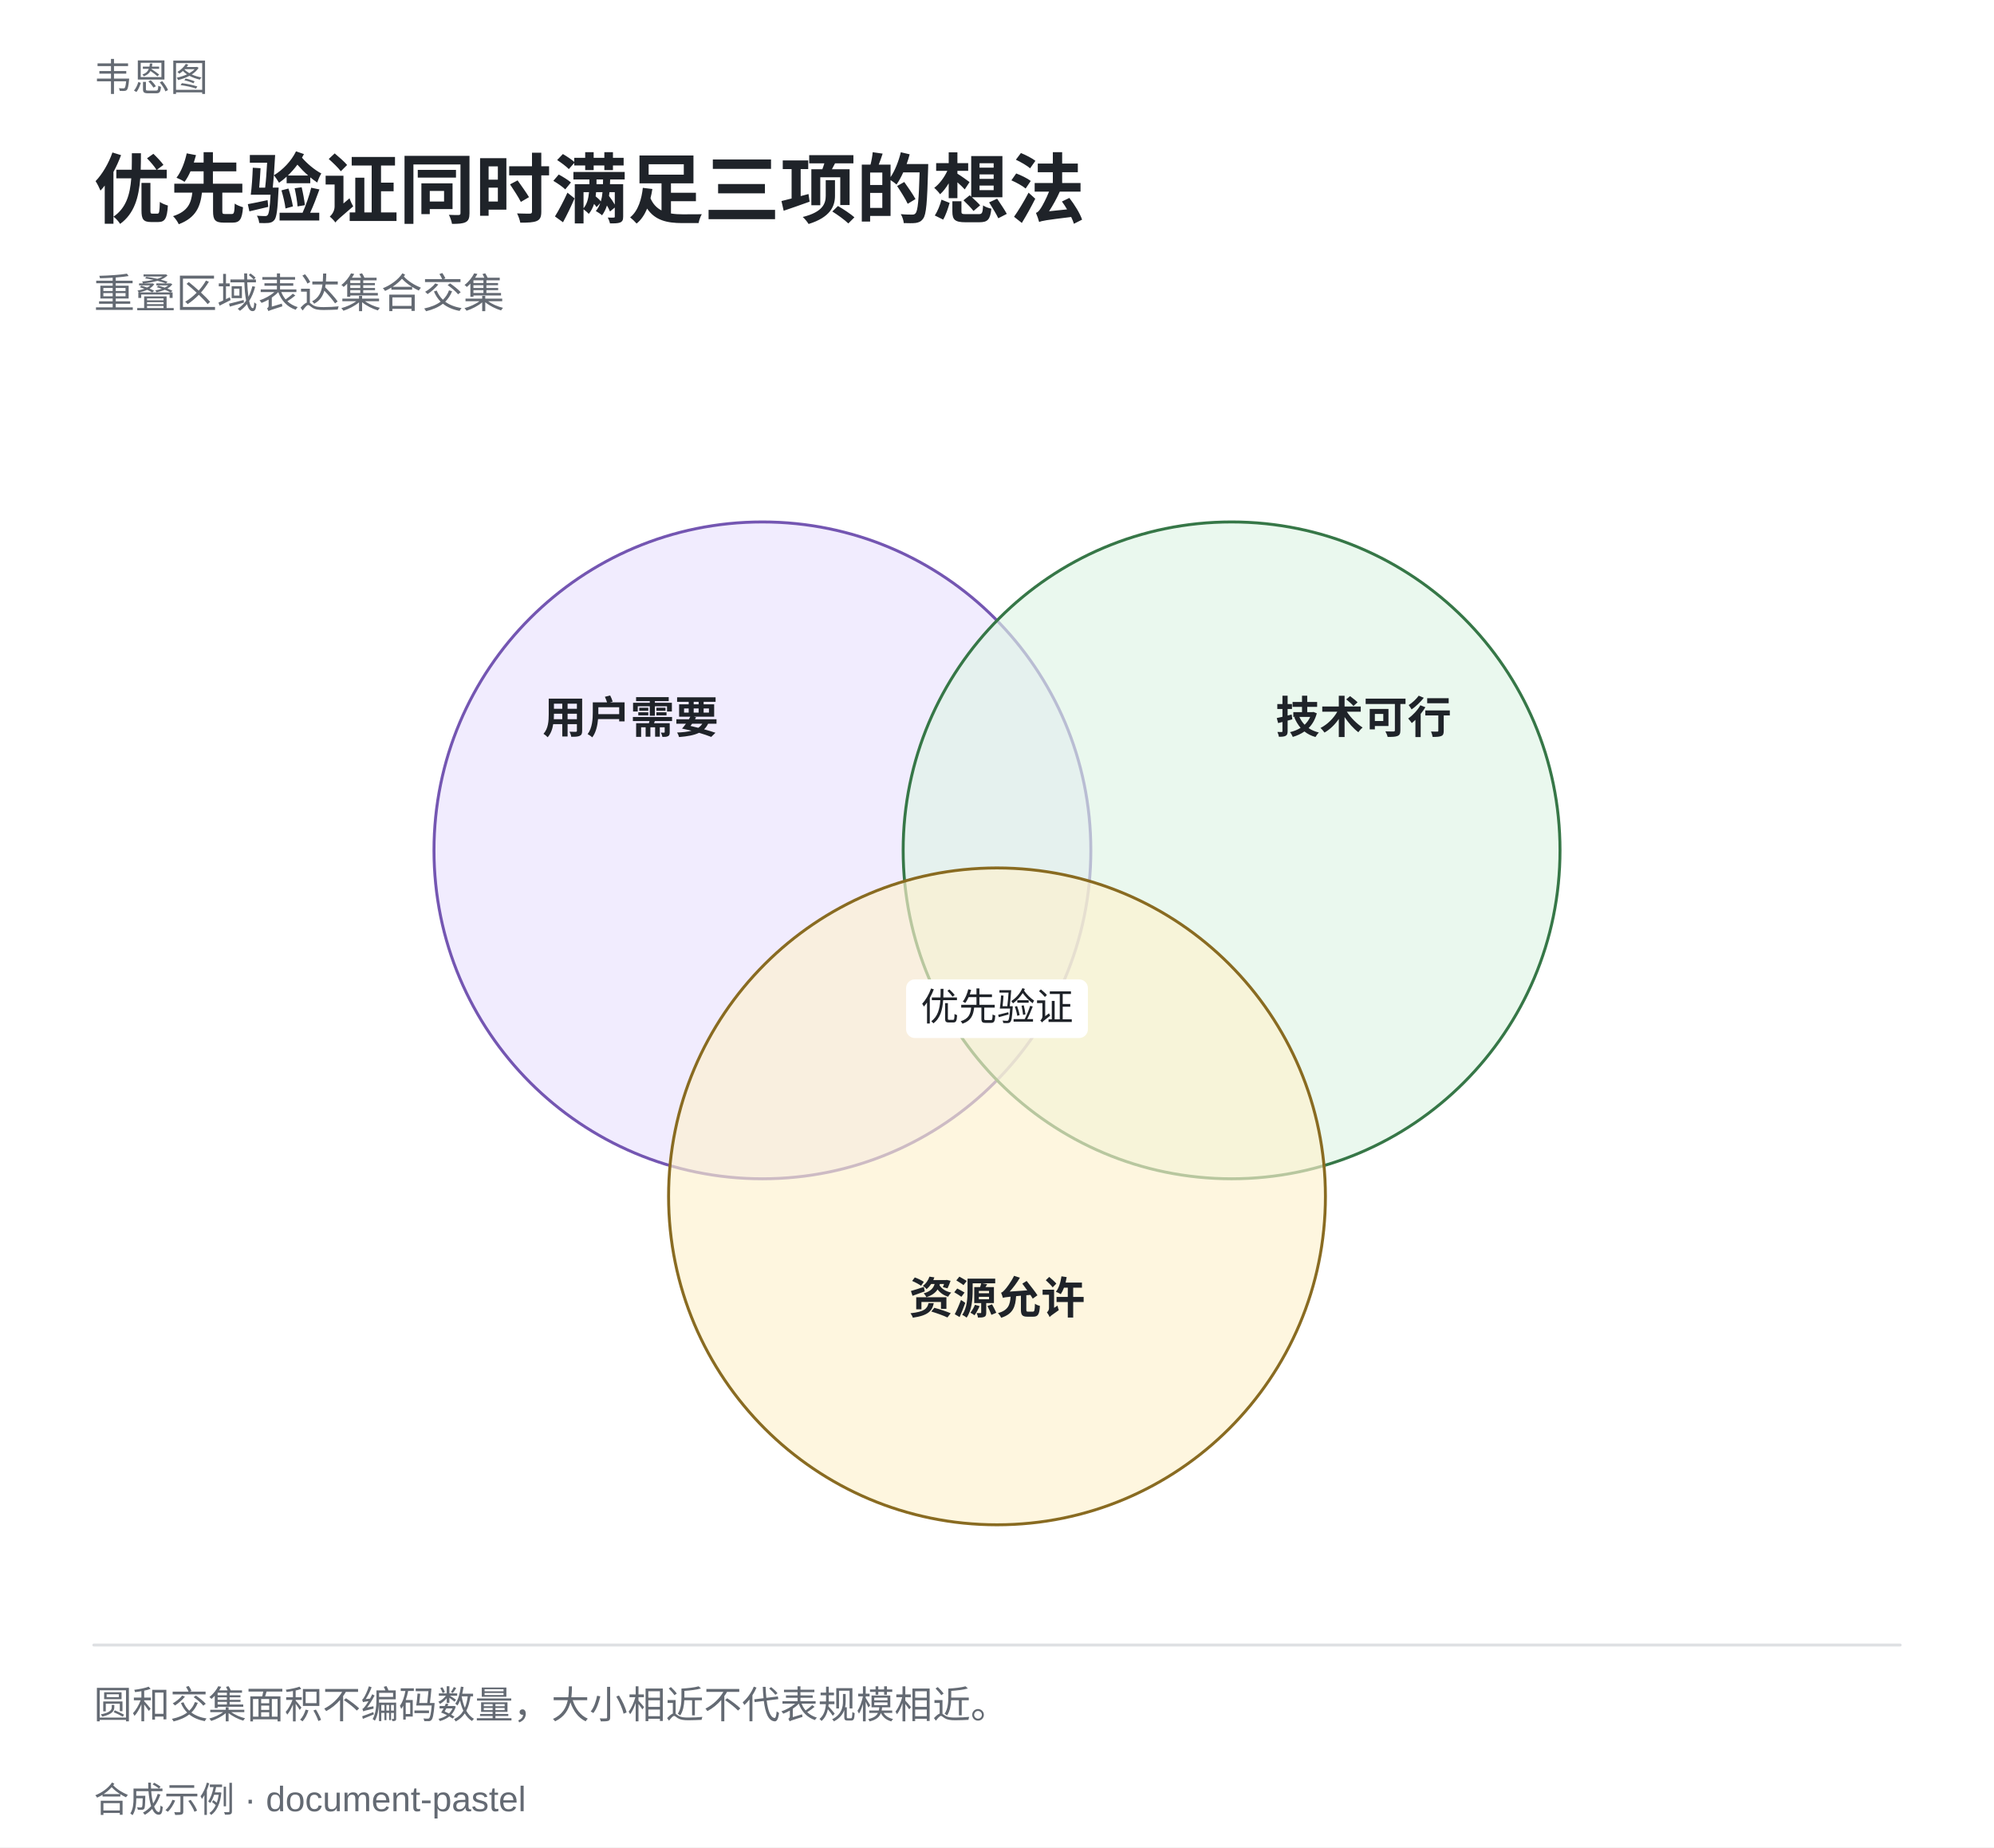
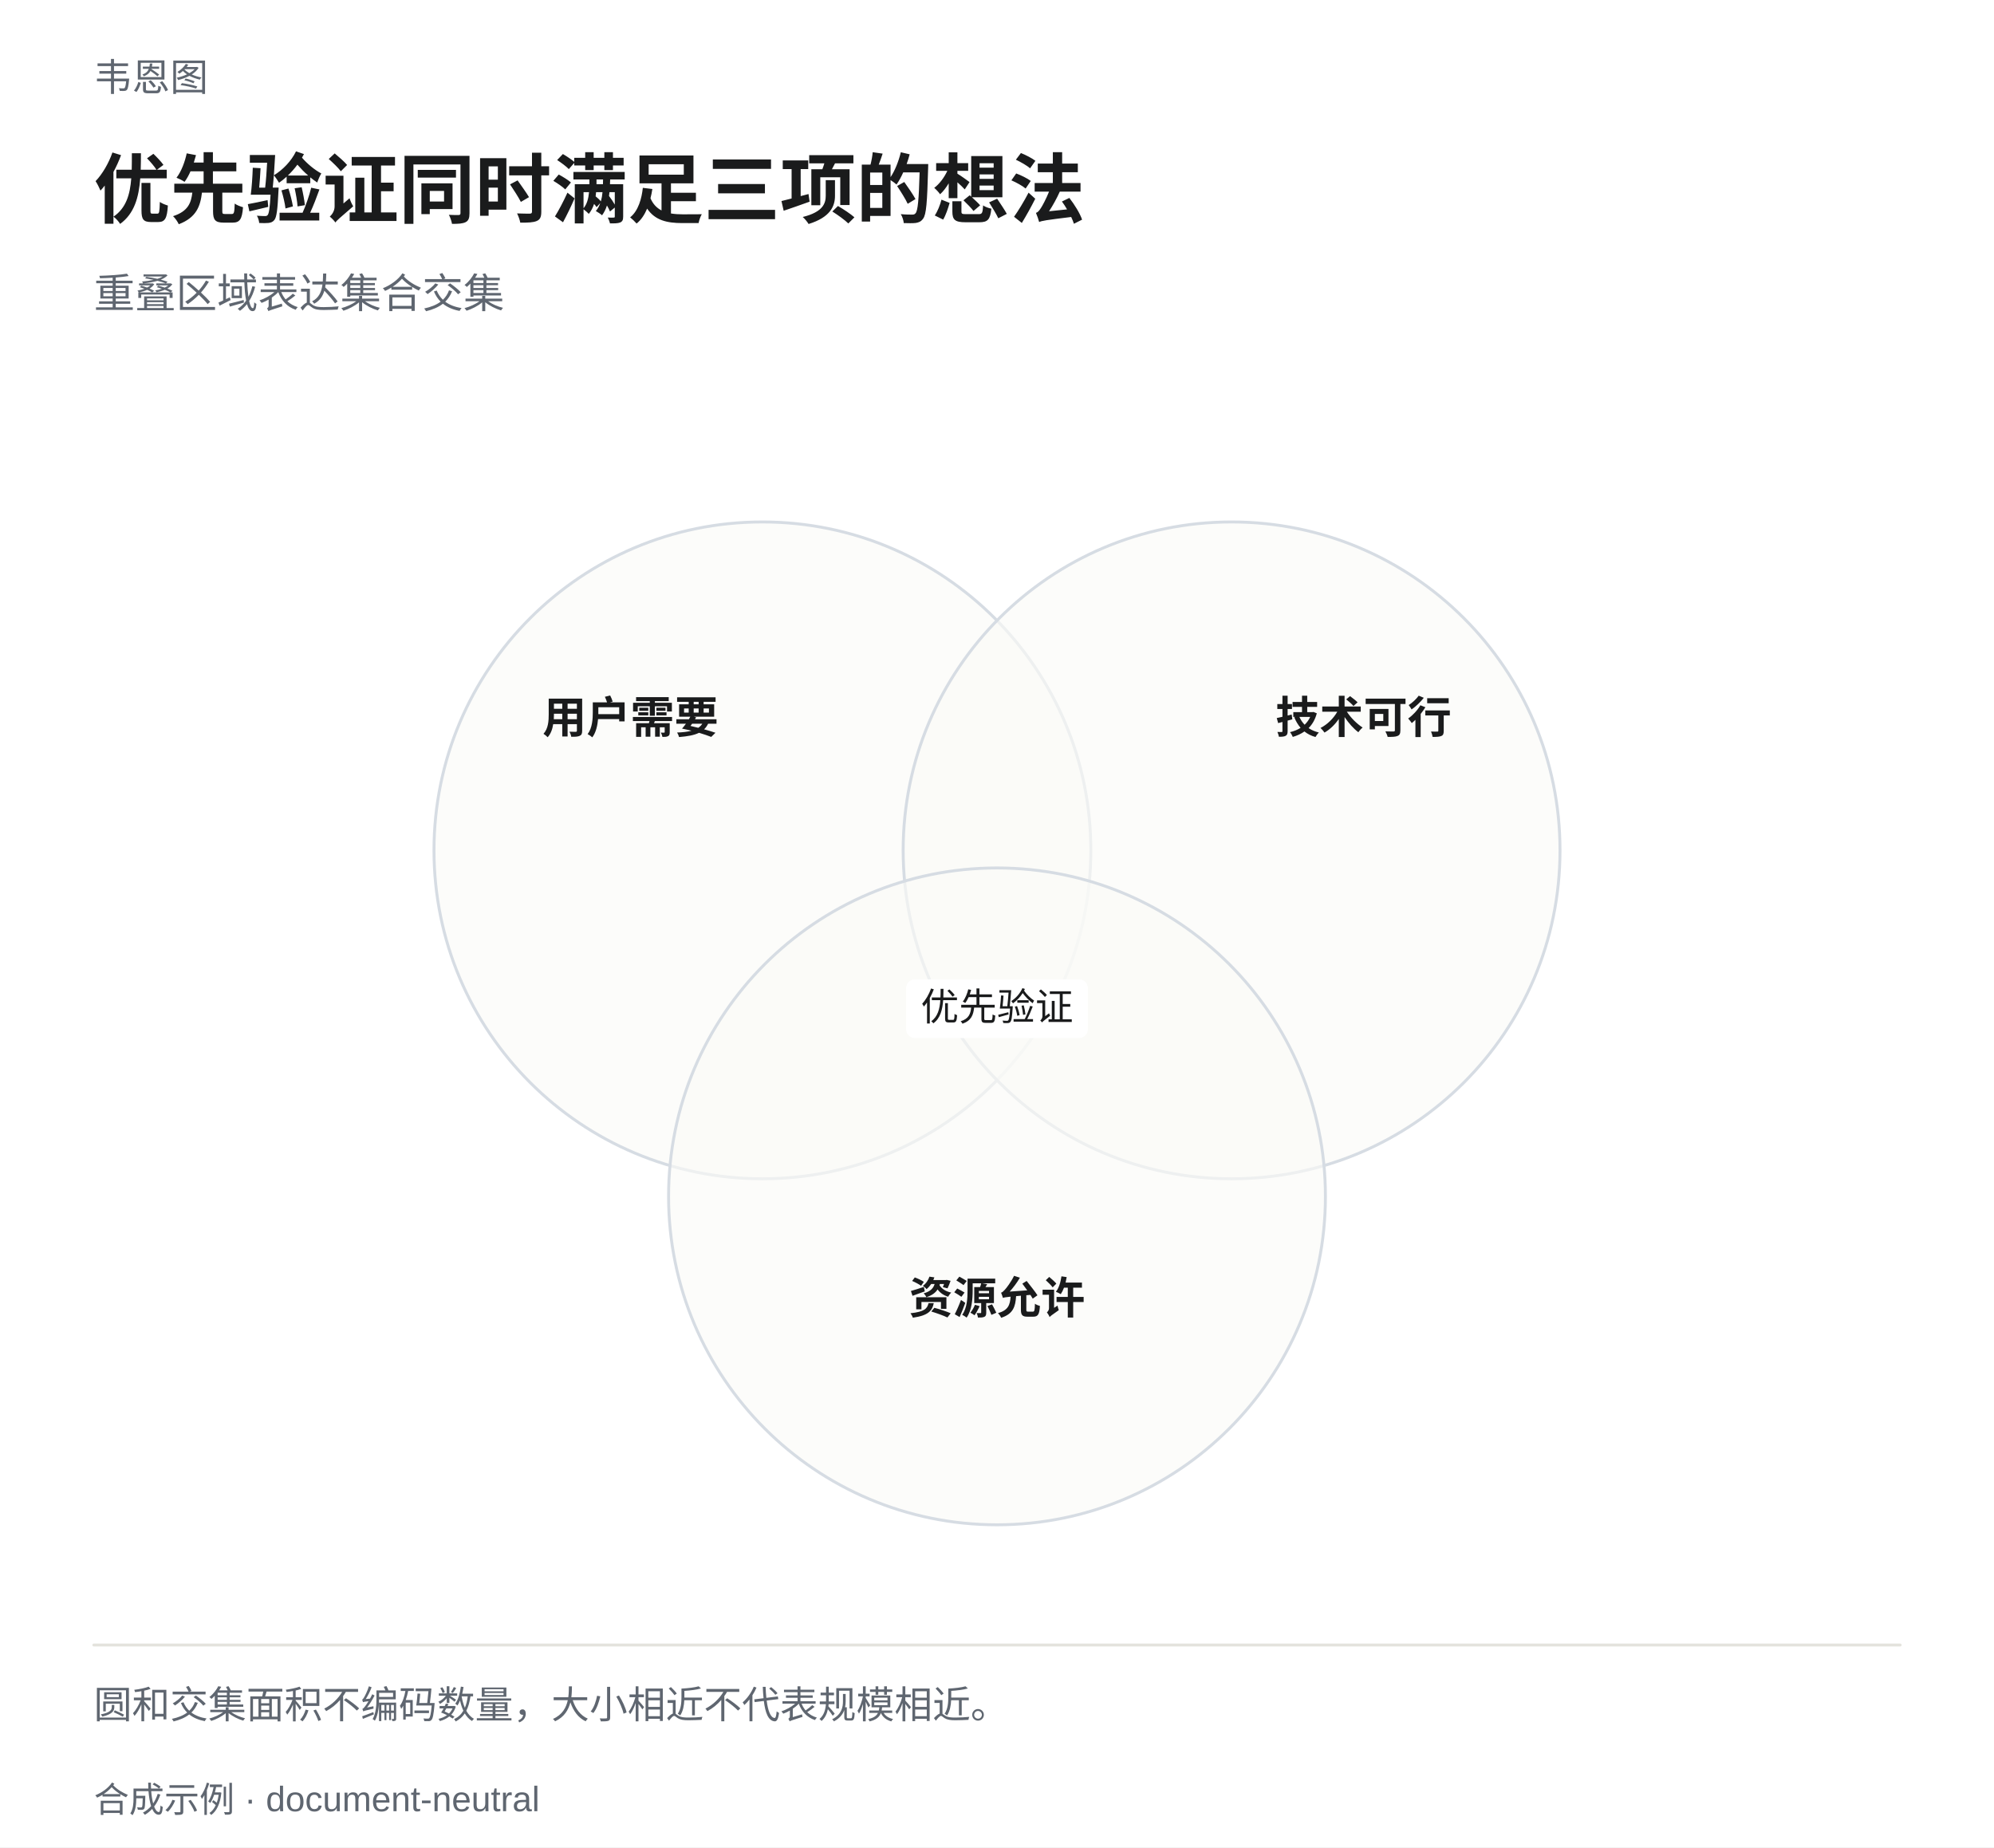
<svg xmlns="http://www.w3.org/2000/svg" width="680" height="630" viewBox="0 0 680 630" role="img">
  <defs>
    <marker id="arrow" viewBox="0 0 10 10" refX="8" refY="5" markerWidth="6" markerHeight="6" orient="auto">
-       <path d="M1 1 L8 5 L1 9" fill="none" stroke="#707680" stroke-width="1.5" />
+       <path d="M1 1 L8 5 L1 9" fill="none" stroke="#5F6670" stroke-width="1.5" />
    </marker>
  </defs>
-   <rect width="680" height="100%" fill="white" />
+   <rect width="680" height="100%" fill="#FFFFFF" />
  <g font-family="Arial, PingFang SC, Noto Sans CJK SC, sans-serif">
-     <text x="32" y="31.0" font-size="13" fill="#646A73" font-weight="400" text-anchor="start">韦恩图</text>
-     <text x="32" y="74.0" font-size="26" fill="#1F2329" font-weight="600" text-anchor="start">优先验证同时满足三项的想法</text>
-     <text x="32" y="105.0" font-size="14" fill="#646A73" font-weight="400" text-anchor="start">重叠区域表达集合交集</text>
-     <circle cx="260" cy="290" r="112" fill="#EAE2FE" fill-opacity="0.65" stroke="#7456B2" />
-     <circle cx="420" cy="290" r="112" fill="#DFF5E5" fill-opacity="0.65" stroke="#367747" />
-     <circle cx="340" cy="408" r="112" fill="#FEF1CE" fill-opacity="0.65" stroke="#896B21" />
-     <text x="215" y="250.0" font-size="15" fill="#1F2329" font-weight="600" text-anchor="middle">用户需要</text>
-     <text x="465" y="250.0" font-size="15" fill="#1F2329" font-weight="600" text-anchor="middle">技术可行</text>
-     <text x="340" y="448.0" font-size="15" fill="#1F2329" font-weight="600" text-anchor="middle">资源允许</text>
+     <text x="32" y="31.0" font-size="13" fill="#5F6670" font-weight="400" text-anchor="start">韦恩图</text>
+     <text x="32" y="74.0" font-size="26" fill="#1A1B1C" font-weight="600" text-anchor="start">优先验证同时满足三项的想法</text>
+     <text x="32" y="105.0" font-size="14" fill="#5F6670" font-weight="400" text-anchor="start">重叠区域表达集合交集</text>
+     <circle cx="260" cy="290" r="112" fill="#FAFAF8" fill-opacity="0.65" stroke="#D6DCE3" />
+     <circle cx="420" cy="290" r="112" fill="#FAFAF8" fill-opacity="0.65" stroke="#D6DCE3" />
+     <circle cx="340" cy="408" r="112" fill="#FAFAF8" fill-opacity="0.65" stroke="#D6DCE3" />
+     <text x="215" y="250.0" font-size="15" fill="#1A1B1C" font-weight="600" text-anchor="middle">用户需要</text>
+     <text x="465" y="250.0" font-size="15" fill="#1A1B1C" font-weight="600" text-anchor="middle">技术可行</text>
+     <text x="340" y="448.0" font-size="15" fill="#1A1B1C" font-weight="600" text-anchor="middle">资源允许</text>
    <rect x="309.0" y="334" width="62" height="20" rx="3" fill="white" stroke="none" stroke-width="1.2" />
-     <text x="340" y="348.0" font-size="13" fill="#1F2329" font-weight="400" text-anchor="middle">优先验证</text>
-     <path d="M32 561 H648" fill="none" stroke="#DEE0E3" stroke-width="1" stroke-linecap="round" stroke-linejoin="round" />
-     <text x="32" y="586.0" font-size="13" fill="#646A73" font-weight="400" text-anchor="start">圆和交集面积不编码数量，大小相近不代表规模相近。</text>
-     <text x="32" y="618.0" font-size="12" fill="#646A73" font-weight="400" text-anchor="start">合成示例 · document-pastel</text>
+     <text x="340" y="348.0" font-size="13" fill="#1A1B1C" font-weight="400" text-anchor="middle">优先验证</text>
+     <path d="M32 561 H648" fill="none" stroke="#E4E3DD" stroke-width="1" stroke-linecap="round" stroke-linejoin="round" />
+     <text x="32" y="586.0" font-size="13" fill="#5F6670" font-weight="400" text-anchor="start">圆和交集面积不编码数量，大小相近不代表规模相近。</text>
+     <text x="32" y="618.0" font-size="12" fill="#5F6670" font-weight="400" text-anchor="start">合成示例 · document-neutral</text>
  </g>
</svg>
